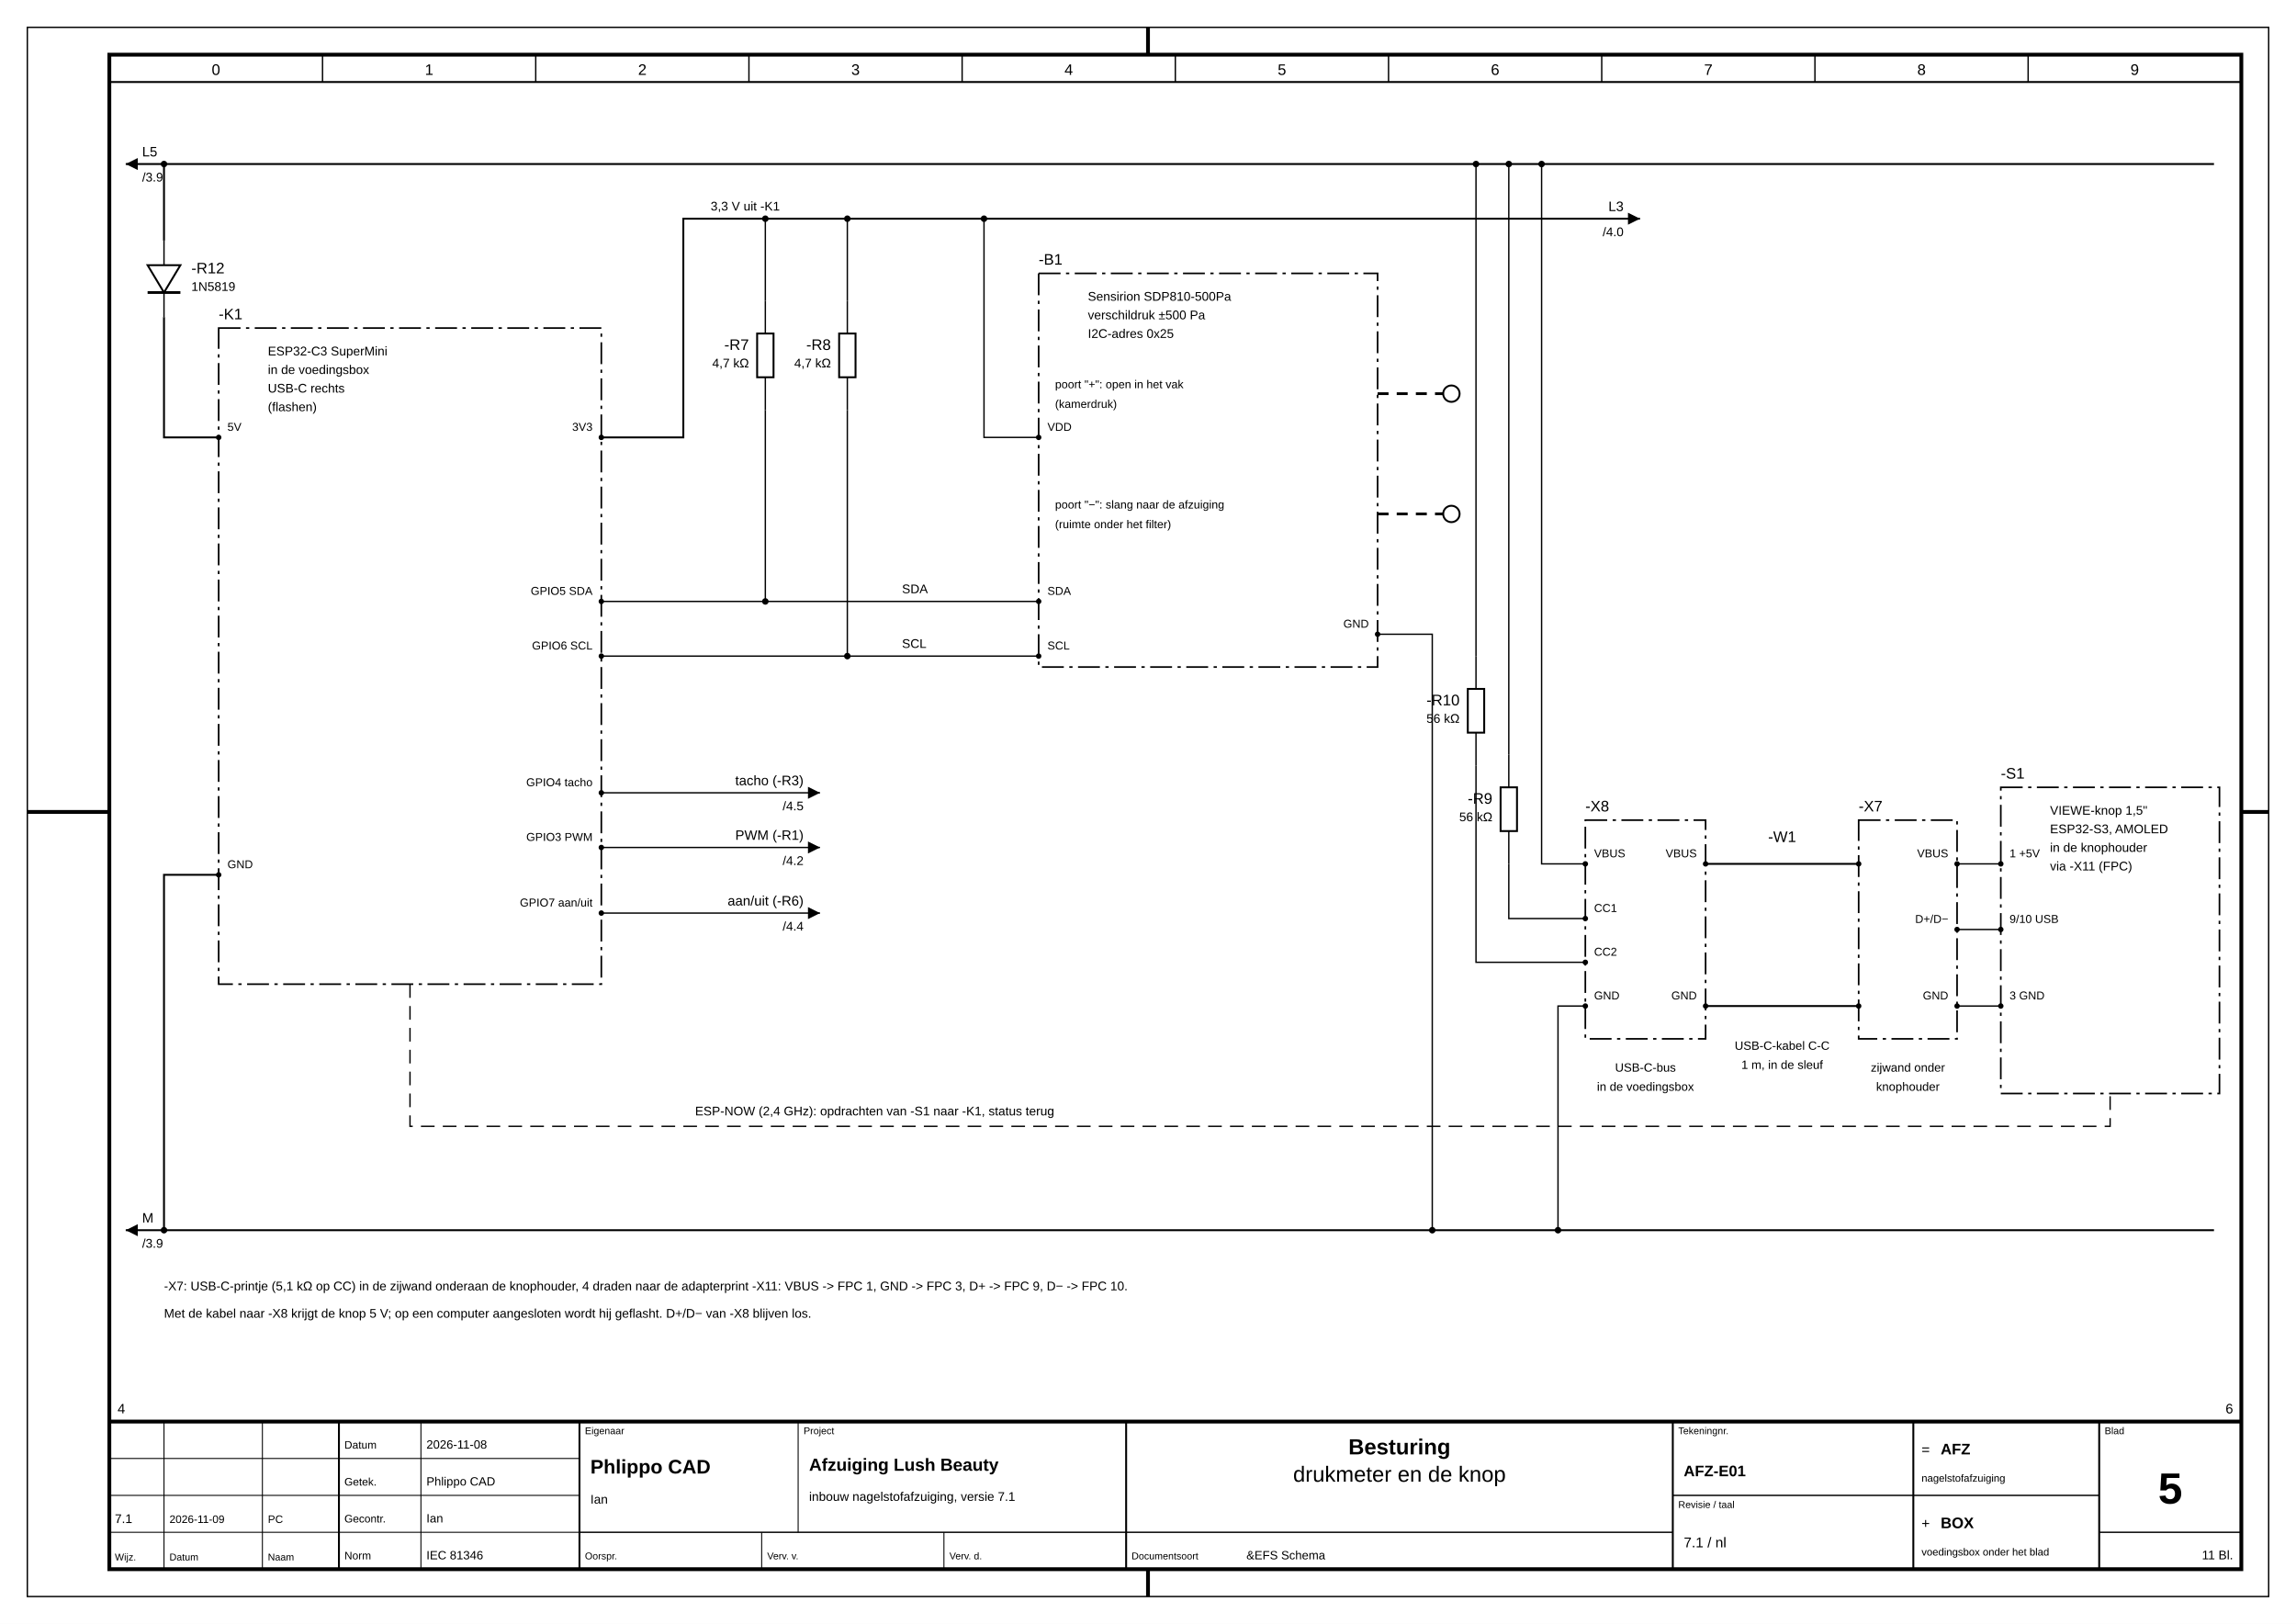
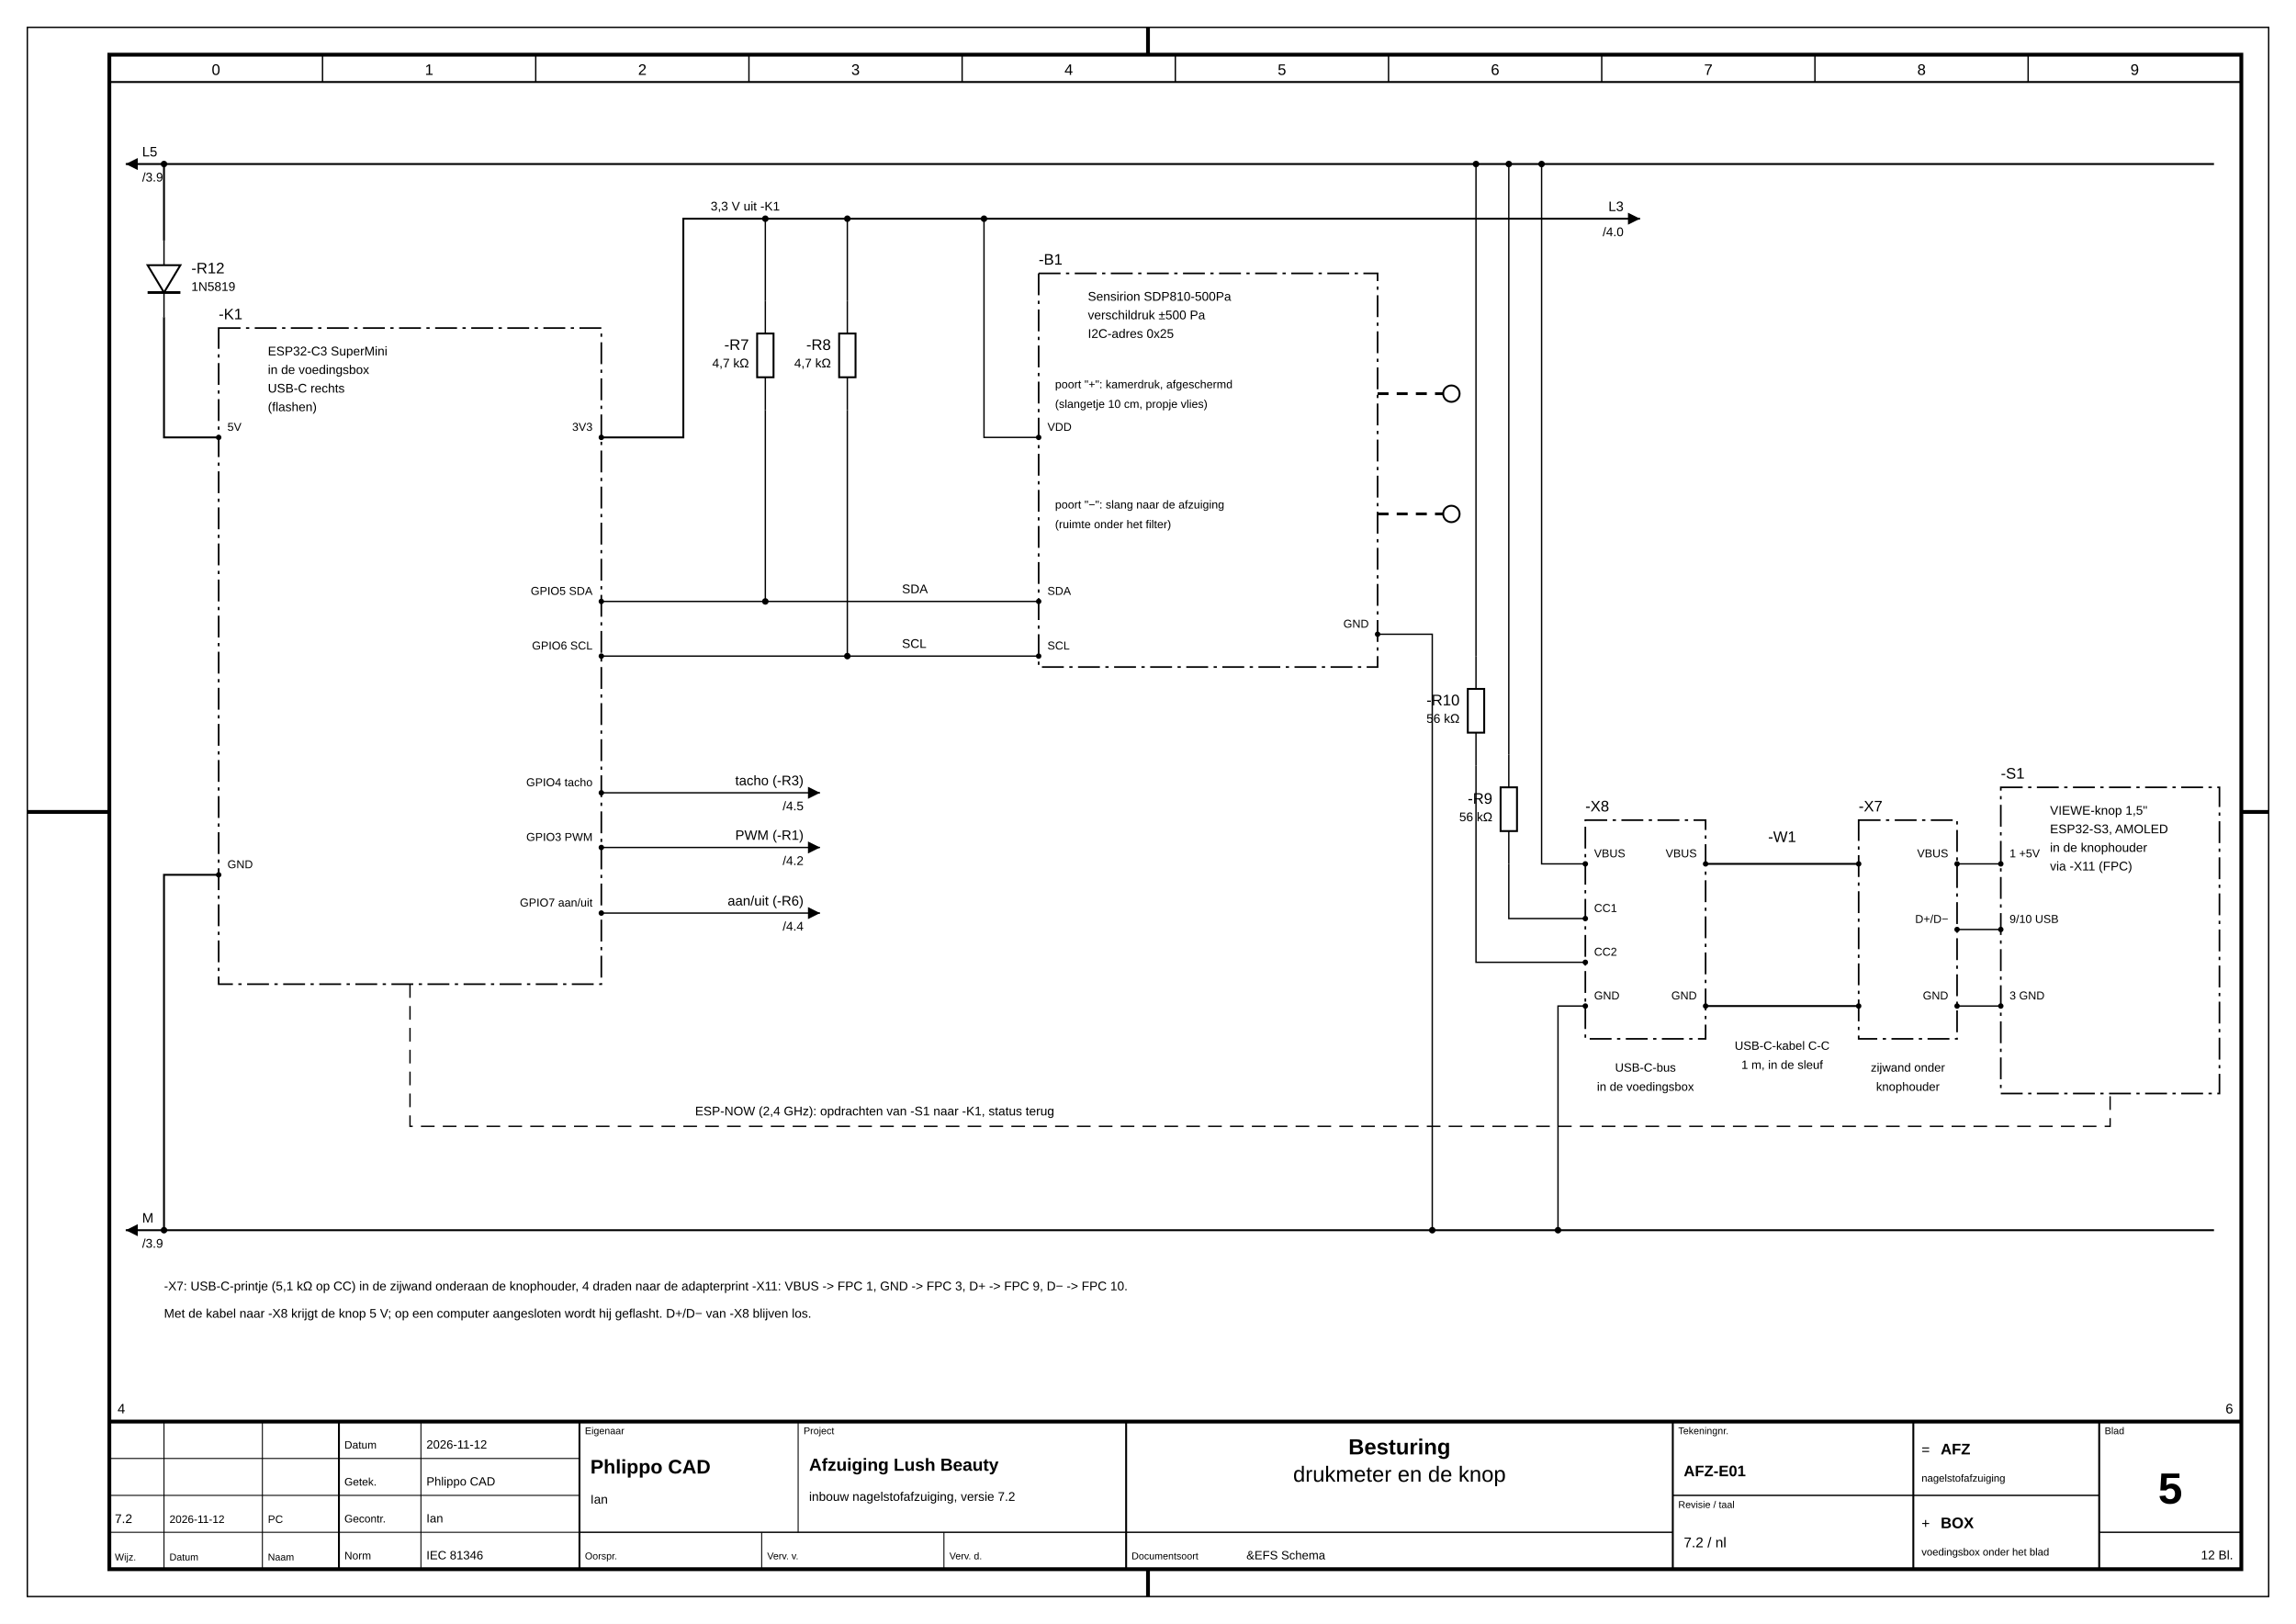
<svg xmlns="http://www.w3.org/2000/svg" viewBox="0 0 420 297" width="420mm" height="297mm" font-family="Arial, Helvetica, sans-serif">
  <rect width="420" height="297" fill="#fff" />
  <rect x="5" y="5" width="410" height="287" fill="none" stroke="#000" stroke-width="0.25" />
  <rect x="20" y="10" width="390" height="277" fill="none" stroke="#000" stroke-width="0.7" />
  <polyline points="210,5 210,10" fill="none" stroke="#000" stroke-width="0.7" />
  <polyline points="210,287 210,292" fill="none" stroke="#000" stroke-width="0.7" />
  <polyline points="5,148.5 20,148.5" fill="none" stroke="#000" stroke-width="0.7" />
  <polyline points="410,148.5 415,148.5" fill="none" stroke="#000" stroke-width="0.7" />
  <polyline points="20,15 410,15" fill="none" stroke="#000" stroke-width="0.35" />
  <text x="39.5" y="13.7" font-size="2.8" text-anchor="middle" fill="#000">0</text>
  <polyline points="59,10 59,15" fill="none" stroke="#000" stroke-width="0.25" />
  <text x="78.5" y="13.7" font-size="2.8" text-anchor="middle" fill="#000">1</text>
  <polyline points="98,10 98,15" fill="none" stroke="#000" stroke-width="0.25" />
  <text x="117.5" y="13.7" font-size="2.8" text-anchor="middle" fill="#000">2</text>
  <polyline points="137,10 137,15" fill="none" stroke="#000" stroke-width="0.25" />
  <text x="156.5" y="13.7" font-size="2.8" text-anchor="middle" fill="#000">3</text>
  <polyline points="176,10 176,15" fill="none" stroke="#000" stroke-width="0.25" />
  <text x="195.5" y="13.7" font-size="2.8" text-anchor="middle" fill="#000">4</text>
  <polyline points="215,10 215,15" fill="none" stroke="#000" stroke-width="0.25" />
  <text x="234.5" y="13.7" font-size="2.8" text-anchor="middle" fill="#000">5</text>
  <polyline points="254,10 254,15" fill="none" stroke="#000" stroke-width="0.25" />
  <text x="273.5" y="13.7" font-size="2.8" text-anchor="middle" fill="#000">6</text>
  <polyline points="293,10 293,15" fill="none" stroke="#000" stroke-width="0.25" />
  <text x="312.5" y="13.7" font-size="2.8" text-anchor="middle" fill="#000">7</text>
  <polyline points="332,10 332,15" fill="none" stroke="#000" stroke-width="0.25" />
  <text x="351.5" y="13.7" font-size="2.8" text-anchor="middle" fill="#000">8</text>
  <polyline points="371,10 371,15" fill="none" stroke="#000" stroke-width="0.25" />
  <text x="390.5" y="13.7" font-size="2.8" text-anchor="middle" fill="#000">9</text>
  <text x="21.5" y="258.5" font-size="2.5" text-anchor="start" fill="#000">4</text>
  <text x="408.5" y="258.5" font-size="2.5" text-anchor="end" fill="#000">6</text>
  <polyline points="20,260 410,260" fill="none" stroke="#000" stroke-width="0.7" />
  <polyline points="20,266.75 62,266.75" fill="none" stroke="#000" stroke-width="0.18" />
  <polyline points="20,273.5 62,273.5" fill="none" stroke="#000" stroke-width="0.18" />
  <polyline points="20,280.25 62,280.25" fill="none" stroke="#000" stroke-width="0.18" />
  <polyline points="30,260 30,287" fill="none" stroke="#000" stroke-width="0.18" />
  <polyline points="48,260 48,287" fill="none" stroke="#000" stroke-width="0.18" />
  <text x="21" y="285.4" font-size="1.8" text-anchor="start" fill="#000">Wijz.</text>
  <text x="31" y="285.4" font-size="1.8" text-anchor="start" fill="#000">Datum</text>
  <text x="49" y="285.4" font-size="1.8" text-anchor="start" fill="#000">Naam</text>
-   <text x="21" y="278.55" font-size="2.3" text-anchor="start" fill="#000">7.1</text>
-   <text x="31" y="278.55" font-size="2" text-anchor="start" fill="#000">2026-11-09</text>
+   <text x="21" y="278.55" font-size="2.3" text-anchor="start" fill="#000">7.2</text>
+   <text x="31" y="278.55" font-size="2" text-anchor="start" fill="#000">2026-11-12</text>
  <text x="49" y="278.55" font-size="2" text-anchor="start" fill="#000">PC</text>
  <polyline points="62,260 62,287" fill="none" stroke="#000" stroke-width="0.35" />
  <polyline points="62,266.75 106,266.75" fill="none" stroke="#000" stroke-width="0.18" />
  <polyline points="62,273.5 106,273.5" fill="none" stroke="#000" stroke-width="0.18" />
  <polyline points="62,280.25 106,280.25" fill="none" stroke="#000" stroke-width="0.18" />
  <polyline points="77,260 77,287" fill="none" stroke="#000" stroke-width="0.18" />
  <text x="63" y="264.95" font-size="2" text-anchor="start" fill="#000">Datum</text>
-   <text x="78" y="264.95" font-size="2.2" text-anchor="start" fill="#000">2026-11-08</text>
+   <text x="78" y="264.95" font-size="2.2" text-anchor="start" fill="#000">2026-11-12</text>
  <text x="63" y="271.7" font-size="2" text-anchor="start" fill="#000">Getek.</text>
  <text x="78" y="271.7" font-size="2.2" text-anchor="start" fill="#000">Phlippo CAD</text>
  <text x="63" y="278.45" font-size="2" text-anchor="start" fill="#000">Gecontr.</text>
  <text x="78" y="278.45" font-size="2.2" text-anchor="start" fill="#000">Ian</text>
  <text x="63" y="285.2" font-size="2" text-anchor="start" fill="#000">Norm</text>
  <text x="78" y="285.2" font-size="2.2" text-anchor="start" fill="#000">IEC 81346</text>
  <polyline points="106,260 106,287" fill="none" stroke="#000" stroke-width="0.35" />
  <polyline points="106,280.25 206,280.25" fill="none" stroke="#000" stroke-width="0.25" />
  <polyline points="146,260 146,280.25" fill="none" stroke="#000" stroke-width="0.18" />
  <text x="107" y="262.3" font-size="1.8" text-anchor="start" fill="#000">Eigenaar</text>
  <text x="108" y="269.5" font-size="3.6" text-anchor="start" fill="#000" font-weight="700">Phlippo CAD</text>
  <text x="108" y="275" font-size="2.3" text-anchor="start" fill="#000">Ian</text>
  <text x="147" y="262.3" font-size="1.8" text-anchor="start" fill="#000">Project</text>
  <text x="148" y="269" font-size="3.2" text-anchor="start" fill="#000" font-weight="700">Afzuiging Lush Beauty</text>
-   <text x="148" y="274.5" font-size="2.3" text-anchor="start" fill="#000">inbouw nagelstofafzuiging, versie 7.1</text>
+   <text x="148" y="274.5" font-size="2.3" text-anchor="start" fill="#000">inbouw nagelstofafzuiging, versie 7.2</text>
  <text x="107" y="285.2" font-size="1.8" text-anchor="start" fill="#000">Oorspr.</text>
  <text x="118" y="285.2" font-size="2" text-anchor="start" fill="#000" />
  <polyline points="139.33,280.25 139.33,287" fill="none" stroke="#000" stroke-width="0.18" />
  <text x="140.33" y="285.2" font-size="1.8" text-anchor="start" fill="#000">Verv. v.</text>
  <text x="151.33" y="285.2" font-size="2" text-anchor="start" fill="#000" />
  <polyline points="172.67,280.25 172.67,287" fill="none" stroke="#000" stroke-width="0.18" />
  <text x="173.67" y="285.2" font-size="1.8" text-anchor="start" fill="#000">Verv. d.</text>
  <text x="184.67" y="285.2" font-size="2" text-anchor="start" fill="#000" />
  <polyline points="206,260 206,287" fill="none" stroke="#000" stroke-width="0.35" />
  <polyline points="206,280.25 306,280.25" fill="none" stroke="#000" stroke-width="0.25" />
  <text x="256" y="266" font-size="4" text-anchor="middle" fill="#000" font-weight="700">Besturing</text>
  <text x="256" y="271" font-size="4" text-anchor="middle" fill="#000">drukmeter en de knop</text>
  <text x="207" y="285.2" font-size="1.8" text-anchor="start" fill="#000">Documentsoort</text>
  <text x="228" y="285.2" font-size="2.2" text-anchor="start" fill="#000">&amp;EFS  Schema</text>
  <polyline points="306,260 306,287" fill="none" stroke="#000" stroke-width="0.35" />
  <polyline points="306,273.5 350,273.5" fill="none" stroke="#000" stroke-width="0.25" />
  <text x="307" y="262.3" font-size="1.8" text-anchor="start" fill="#000">Tekeningnr.</text>
  <text x="308" y="270" font-size="2.8" text-anchor="start" fill="#000" font-weight="700">AFZ-E01</text>
  <text x="307" y="275.8" font-size="1.8" text-anchor="start" fill="#000">Revisie / taal</text>
-   <text x="308" y="283" font-size="2.6" text-anchor="start" fill="#000">7.1 / nl</text>
+   <text x="308" y="283" font-size="2.6" text-anchor="start" fill="#000">7.2 / nl</text>
  <polyline points="350,260 350,287" fill="none" stroke="#000" stroke-width="0.35" />
  <polyline points="350,273.5 384,273.5" fill="none" stroke="#000" stroke-width="0.25" />
  <text x="351.5" y="266" font-size="2.6" text-anchor="start" fill="#000">=</text>
  <text x="355" y="266" font-size="2.8" text-anchor="start" fill="#000" font-weight="700">AFZ</text>
  <text x="351.5" y="271" font-size="1.9" text-anchor="start" fill="#000">nagelstofafzuiging</text>
  <text x="351.5" y="279.5" font-size="2.6" text-anchor="start" fill="#000">+</text>
  <text x="355" y="279.5" font-size="2.8" text-anchor="start" fill="#000" font-weight="700">BOX</text>
  <text x="351.5" y="284.5" font-size="1.9" text-anchor="start" fill="#000">voedingsbox onder het blad</text>
  <polyline points="384,260 384,287" fill="none" stroke="#000" stroke-width="0.35" />
  <polyline points="384,280.25 410,280.25" fill="none" stroke="#000" stroke-width="0.25" />
  <text x="385" y="262.3" font-size="1.8" text-anchor="start" fill="#000">Blad</text>
  <text x="397" y="275" font-size="8" text-anchor="middle" fill="#000" font-weight="700">5</text>
-   <text x="408.5" y="285.2" font-size="2.3" text-anchor="end" fill="#000">11 Bl.</text>
+   <text x="408.5" y="285.2" font-size="2.3" text-anchor="end" fill="#000">12 Bl.</text>
  <polyline points="23,30 405,30" fill="none" stroke="#000" stroke-width="0.35" />
  <polygon points="23,30 25.2,28.9 25.2,31.1" fill="#000" />
  <text x="26" y="28.6" font-size="2.5" text-anchor="start" fill="#000">L5</text>
  <text x="26" y="33.2" font-size="2.3" text-anchor="start" fill="#000">/3.9</text>
  <polyline points="23,225 405,225" fill="none" stroke="#000" stroke-width="0.35" />
  <polygon points="23,225 25.2,223.9 25.2,226.1" fill="#000" />
  <text x="26" y="223.6" font-size="2.5" text-anchor="start" fill="#000">M</text>
  <text x="26" y="228.2" font-size="2.3" text-anchor="start" fill="#000">/3.9</text>
  <rect x="40" y="60" width="70" height="120" fill="none" stroke="#000" stroke-width="0.3" stroke-dasharray="4 1 0.6 1" />
  <text x="40" y="58.4" font-size="2.8" text-anchor="start" fill="#000">-K1</text>
  <text x="49" y="65" font-size="2.3" text-anchor="start" fill="#000">ESP32-C3 SuperMini</text>
  <text x="49" y="68.4" font-size="2.3" text-anchor="start" fill="#000">in de voedingsbox</text>
  <text x="49" y="71.8" font-size="2.3" text-anchor="start" fill="#000">USB-C rechts</text>
  <text x="49" y="75.2" font-size="2.3" text-anchor="start" fill="#000">(flashen)</text>
  <circle cx="40" cy="80" r="0.5" fill="#000" />
  <text x="41.6" y="78.8" font-size="2.1" text-anchor="start" fill="#000">5V</text>
  <circle cx="40" cy="160" r="0.5" fill="#000" />
  <text x="41.6" y="158.8" font-size="2.1" text-anchor="start" fill="#000">GND</text>
  <circle cx="110" cy="80" r="0.5" fill="#000" />
  <text x="108.4" y="78.8" font-size="2.1" text-anchor="end" fill="#000">3V3</text>
  <circle cx="110" cy="110" r="0.5" fill="#000" />
  <text x="108.4" y="108.8" font-size="2.1" text-anchor="end" fill="#000">GPIO5 SDA</text>
  <circle cx="110" cy="120" r="0.5" fill="#000" />
  <text x="108.4" y="118.8" font-size="2.1" text-anchor="end" fill="#000">GPIO6 SCL</text>
  <circle cx="110" cy="145" r="0.5" fill="#000" />
  <text x="108.4" y="143.8" font-size="2.1" text-anchor="end" fill="#000">GPIO4 tacho</text>
  <circle cx="110" cy="155" r="0.5" fill="#000" />
  <text x="108.4" y="153.8" font-size="2.1" text-anchor="end" fill="#000">GPIO3 PWM</text>
  <circle cx="110" cy="167" r="0.5" fill="#000" />
  <text x="108.4" y="165.8" font-size="2.1" text-anchor="end" fill="#000">GPIO7 aan/uit</text>
  <circle cx="30" cy="30" r="0.6" fill="#000" />
  <polyline points="30,30 30,44" fill="none" stroke="#000" stroke-width="0.35" />
  <polyline points="30,44 30,48.5" fill="none" stroke="#000" stroke-width="0.25" />
  <polygon points="27,48.5 33,48.5 30,53.5" fill="none" stroke="#000" stroke-width="0.35" />
  <polyline points="27,53.5 33,53.5" fill="none" stroke="#000" stroke-width="0.5" />
  <polyline points="30,53.5 30,58" fill="none" stroke="#000" stroke-width="0.25" />
  <text x="35" y="50" font-size="2.8" text-anchor="start" fill="#000">-R12</text>
  <text x="35" y="53.2" font-size="2.3" text-anchor="start" fill="#000">1N5819</text>
  <polyline points="30,58 30,80 40,80" fill="none" stroke="#000" stroke-width="0.35" />
  <polyline points="40,160 30,160 30,225" fill="none" stroke="#000" stroke-width="0.35" />
  <circle cx="30" cy="225" r="0.6" fill="#000" />
  <polyline points="110,80 125,80 125,40 300,40" fill="none" stroke="#000" stroke-width="0.35" />
  <polygon points="300,40 297.8,38.9 297.8,41.1" fill="#000" />
  <text x="297" y="38.6" font-size="2.5" text-anchor="end" fill="#000">L3</text>
  <text x="297" y="43.2" font-size="2.3" text-anchor="end" fill="#000">/4.0</text>
  <text x="130" y="38.5" font-size="2.3" text-anchor="start" fill="#000">3,3 V uit -K1</text>
  <polyline points="110,145 150,145" fill="none" stroke="#000" stroke-width="0.25" />
  <polygon points="150,145 147.8,143.9 147.8,146.1" fill="#000" />
  <text x="147" y="143.6" font-size="2.5" text-anchor="end" fill="#000">tacho (-R3)</text>
  <text x="147" y="148.2" font-size="2.3" text-anchor="end" fill="#000">/4.5</text>
  <polyline points="110,155 150,155" fill="none" stroke="#000" stroke-width="0.25" />
  <polygon points="150,155 147.8,153.9 147.8,156.1" fill="#000" />
  <text x="147" y="153.6" font-size="2.5" text-anchor="end" fill="#000">PWM (-R1)</text>
  <text x="147" y="158.2" font-size="2.3" text-anchor="end" fill="#000">/4.2</text>
  <polyline points="110,167 150,167" fill="none" stroke="#000" stroke-width="0.25" />
  <polygon points="150,167 147.8,165.9 147.8,168.1" fill="#000" />
  <text x="147" y="165.6" font-size="2.5" text-anchor="end" fill="#000">aan/uit (-R6)</text>
  <text x="147" y="170.2" font-size="2.3" text-anchor="end" fill="#000">/4.4</text>
  <circle cx="140" cy="40" r="0.6" fill="#000" />
  <polyline points="140,40 140,55" fill="none" stroke="#000" stroke-width="0.25" />
  <polyline points="140,55 140,61" fill="none" stroke="#000" stroke-width="0.25" />
  <rect x="138.5" y="61" width="3" height="8" fill="none" stroke="#000" stroke-width="0.35" />
  <polyline points="140,69 140,75" fill="none" stroke="#000" stroke-width="0.25" />
  <text x="137" y="64" font-size="2.8" text-anchor="end" fill="#000">-R7</text>
  <text x="137" y="67.2" font-size="2.3" text-anchor="end" fill="#000">4,7 kΩ</text>
  <polyline points="140,75 140,110" fill="none" stroke="#000" stroke-width="0.25" />
  <circle cx="140" cy="110" r="0.6" fill="#000" />
  <circle cx="155" cy="40" r="0.6" fill="#000" />
  <polyline points="155,40 155,55" fill="none" stroke="#000" stroke-width="0.25" />
  <polyline points="155,55 155,61" fill="none" stroke="#000" stroke-width="0.25" />
  <rect x="153.5" y="61" width="3" height="8" fill="none" stroke="#000" stroke-width="0.35" />
  <polyline points="155,69 155,75" fill="none" stroke="#000" stroke-width="0.25" />
  <text x="152" y="64" font-size="2.8" text-anchor="end" fill="#000">-R8</text>
  <text x="152" y="67.2" font-size="2.3" text-anchor="end" fill="#000">4,7 kΩ</text>
  <polyline points="155,75 155,120" fill="none" stroke="#000" stroke-width="0.25" />
  <circle cx="155" cy="120" r="0.6" fill="#000" />
  <polyline points="110,110 190,110" fill="none" stroke="#000" stroke-width="0.25" />
  <text x="165" y="108.5" font-size="2.3" text-anchor="start" fill="#000">SDA</text>
  <polyline points="110,120 190,120" fill="none" stroke="#000" stroke-width="0.25" />
  <text x="165" y="118.5" font-size="2.3" text-anchor="start" fill="#000">SCL</text>
  <rect x="190" y="50" width="62" height="72" fill="none" stroke="#000" stroke-width="0.3" stroke-dasharray="4 1 0.6 1" />
  <text x="190" y="48.4" font-size="2.8" text-anchor="start" fill="#000">-B1</text>
  <text x="199" y="55" font-size="2.3" text-anchor="start" fill="#000">Sensirion SDP810-500Pa</text>
  <text x="199" y="58.4" font-size="2.3" text-anchor="start" fill="#000">verschildruk ±500 Pa</text>
  <text x="199" y="61.8" font-size="2.3" text-anchor="start" fill="#000">I2C-adres 0x25</text>
  <circle cx="190" cy="80" r="0.5" fill="#000" />
  <text x="191.6" y="78.8" font-size="2.1" text-anchor="start" fill="#000">VDD</text>
  <circle cx="190" cy="110" r="0.5" fill="#000" />
  <text x="191.6" y="108.8" font-size="2.1" text-anchor="start" fill="#000">SDA</text>
  <circle cx="190" cy="120" r="0.5" fill="#000" />
  <text x="191.6" y="118.8" font-size="2.1" text-anchor="start" fill="#000">SCL</text>
  <circle cx="252" cy="116" r="0.5" fill="#000" />
  <text x="250.4" y="114.8" font-size="2.1" text-anchor="end" fill="#000">GND</text>
  <polyline points="180,40 180,80 190,80" fill="none" stroke="#000" stroke-width="0.25" />
  <circle cx="180" cy="40" r="0.6" fill="#000" />
  <polyline points="252,116 262,116 262,225" fill="none" stroke="#000" stroke-width="0.25" />
  <circle cx="262" cy="225" r="0.6" fill="#000" />
  <polyline points="252,72 264,72" fill="none" stroke="#000" stroke-width="0.5" stroke-dasharray="2 1.5" />
  <circle cx="265.5" cy="72" r="1.5" fill="#fff" stroke="#000" stroke-width="0.35" />
-   <text x="193" y="71" font-size="2.1" text-anchor="start" fill="#000">poort "+": open in het vak</text>
-   <text x="193" y="74.6" font-size="2.1" text-anchor="start" fill="#000">(kamerdruk)</text>
+   <text x="193" y="71" font-size="2.1" text-anchor="start" fill="#000">poort "+": kamerdruk, afgeschermd</text>
+   <text x="193" y="74.6" font-size="2.1" text-anchor="start" fill="#000">(slangetje 10 cm, propje vlies)</text>
  <polyline points="252,94 264,94" fill="none" stroke="#000" stroke-width="0.5" stroke-dasharray="2 1.5" />
  <circle cx="265.5" cy="94" r="1.5" fill="#fff" stroke="#000" stroke-width="0.35" />
  <text x="193" y="93" font-size="2.1" text-anchor="start" fill="#000">poort "−": slang naar de afzuiging</text>
  <text x="193" y="96.6" font-size="2.1" text-anchor="start" fill="#000">(ruimte onder het filter)</text>
  <rect x="290" y="150" width="22" height="40" fill="none" stroke="#000" stroke-width="0.3" stroke-dasharray="4 1 0.6 1" />
  <text x="290" y="148.4" font-size="2.8" text-anchor="start" fill="#000">-X8</text>
  <circle cx="290" cy="158" r="0.5" fill="#000" />
  <text x="291.6" y="156.8" font-size="2.1" text-anchor="start" fill="#000">VBUS</text>
  <circle cx="290" cy="168" r="0.5" fill="#000" />
  <text x="291.6" y="166.8" font-size="2.1" text-anchor="start" fill="#000">CC1</text>
  <circle cx="290" cy="176" r="0.5" fill="#000" />
  <text x="291.6" y="174.8" font-size="2.1" text-anchor="start" fill="#000">CC2</text>
  <circle cx="290" cy="184" r="0.5" fill="#000" />
  <text x="291.6" y="182.8" font-size="2.1" text-anchor="start" fill="#000">GND</text>
  <circle cx="312" cy="158" r="0.5" fill="#000" />
  <text x="310.4" y="156.8" font-size="2.1" text-anchor="end" fill="#000">VBUS</text>
  <circle cx="312" cy="184" r="0.5" fill="#000" />
  <text x="310.4" y="182.8" font-size="2.1" text-anchor="end" fill="#000">GND</text>
  <text x="301" y="196" font-size="2.2" text-anchor="middle" fill="#000">USB-C-bus</text>
  <text x="301" y="199.5" font-size="2.2" text-anchor="middle" fill="#000">in de voedingsbox</text>
  <circle cx="282" cy="30" r="0.6" fill="#000" />
  <polyline points="282,30 282,158 290,158" fill="none" stroke="#000" stroke-width="0.25" />
  <circle cx="276" cy="30" r="0.6" fill="#000" />
  <polyline points="276,30 276,138" fill="none" stroke="#000" stroke-width="0.25" />
  <polyline points="276,138 276,144" fill="none" stroke="#000" stroke-width="0.25" />
  <rect x="274.5" y="144" width="3" height="8" fill="none" stroke="#000" stroke-width="0.35" />
  <polyline points="276,152 276,158" fill="none" stroke="#000" stroke-width="0.25" />
  <text x="273" y="147" font-size="2.8" text-anchor="end" fill="#000">-R9</text>
  <text x="273" y="150.2" font-size="2.3" text-anchor="end" fill="#000">56 kΩ</text>
  <polyline points="276,158 276,168 290,168" fill="none" stroke="#000" stroke-width="0.25" />
  <circle cx="270" cy="30" r="0.6" fill="#000" />
  <polyline points="270,30 270,120" fill="none" stroke="#000" stroke-width="0.25" />
  <polyline points="270,120 270,126" fill="none" stroke="#000" stroke-width="0.25" />
  <rect x="268.5" y="126" width="3" height="8" fill="none" stroke="#000" stroke-width="0.35" />
  <polyline points="270,134 270,140" fill="none" stroke="#000" stroke-width="0.25" />
  <text x="267" y="129" font-size="2.8" text-anchor="end" fill="#000">-R10</text>
  <text x="267" y="132.2" font-size="2.3" text-anchor="end" fill="#000">56 kΩ</text>
  <polyline points="270,140 270,176 290,176" fill="none" stroke="#000" stroke-width="0.25" />
  <polyline points="290,184 285,184 285,225" fill="none" stroke="#000" stroke-width="0.25" />
  <circle cx="285" cy="225" r="0.6" fill="#000" />
  <polyline points="312,158 340,158" fill="none" stroke="#000" stroke-width="0.35" />
  <polyline points="312,184 340,184" fill="none" stroke="#000" stroke-width="0.35" />
  <text x="326" y="154" font-size="2.8" text-anchor="middle" fill="#000">-W1</text>
  <text x="326" y="192" font-size="2.2" text-anchor="middle" fill="#000">USB-C-kabel C-C</text>
  <text x="326" y="195.5" font-size="2.2" text-anchor="middle" fill="#000">1 m, in de sleuf</text>
  <rect x="340" y="150" width="18" height="40" fill="none" stroke="#000" stroke-width="0.3" stroke-dasharray="4 1 0.6 1" />
  <text x="340" y="148.4" font-size="2.8" text-anchor="start" fill="#000">-X7</text>
  <circle cx="340" cy="158" r="0.5" fill="#000" />
  <text x="341.6" y="156.8" font-size="2.1" text-anchor="start" fill="#000" />
  <circle cx="340" cy="184" r="0.5" fill="#000" />
  <text x="341.6" y="182.8" font-size="2.1" text-anchor="start" fill="#000" />
  <circle cx="358" cy="158" r="0.5" fill="#000" />
  <text x="356.4" y="156.8" font-size="2.1" text-anchor="end" fill="#000">VBUS</text>
  <circle cx="358" cy="170" r="0.5" fill="#000" />
  <text x="356.4" y="168.8" font-size="2.1" text-anchor="end" fill="#000">D+/D−</text>
  <circle cx="358" cy="184" r="0.5" fill="#000" />
  <text x="356.4" y="182.8" font-size="2.1" text-anchor="end" fill="#000">GND</text>
  <text x="349" y="196" font-size="2.2" text-anchor="middle" fill="#000">zijwand onder</text>
  <text x="349" y="199.5" font-size="2.2" text-anchor="middle" fill="#000">knophouder</text>
  <rect x="366" y="144" width="40" height="56" fill="none" stroke="#000" stroke-width="0.3" stroke-dasharray="4 1 0.6 1" />
  <text x="366" y="142.4" font-size="2.8" text-anchor="start" fill="#000">-S1</text>
  <text x="375" y="149" font-size="2.3" text-anchor="start" fill="#000">VIEWE-knop 1,5"</text>
  <text x="375" y="152.4" font-size="2.3" text-anchor="start" fill="#000">ESP32-S3, AMOLED</text>
  <text x="375" y="155.8" font-size="2.3" text-anchor="start" fill="#000">in de knophouder</text>
  <text x="375" y="159.2" font-size="2.3" text-anchor="start" fill="#000">via -X11 (FPC)</text>
  <circle cx="366" cy="158" r="0.5" fill="#000" />
  <text x="367.6" y="156.8" font-size="2.1" text-anchor="start" fill="#000">1 +5V</text>
  <circle cx="366" cy="170" r="0.5" fill="#000" />
  <text x="367.6" y="168.8" font-size="2.1" text-anchor="start" fill="#000">9/10 USB</text>
  <circle cx="366" cy="184" r="0.5" fill="#000" />
  <text x="367.6" y="182.8" font-size="2.1" text-anchor="start" fill="#000">3 GND</text>
  <polyline points="358,158 366,158" fill="none" stroke="#000" stroke-width="0.25" />
  <polyline points="358,170 366,170" fill="none" stroke="#000" stroke-width="0.25" />
  <polyline points="358,184 366,184" fill="none" stroke="#000" stroke-width="0.25" />
  <polyline points="75,180 75,206 386,206 386,200" fill="none" stroke="#000" stroke-width="0.25" stroke-dasharray="2.5 1.5" />
  <text x="160" y="204" font-size="2.3" text-anchor="middle" fill="#000">ESP-NOW (2,4 GHz): opdrachten van -S1 naar -K1, status terug</text>
  <text x="30" y="236" font-size="2.3" text-anchor="start" fill="#000">-X7: USB-C-printje (5,1 kΩ op CC) in de zijwand onderaan de knophouder, 4 draden naar de adapterprint -X11: VBUS -&gt; FPC 1, GND -&gt; FPC 3, D+ -&gt; FPC 9, D− -&gt; FPC 10.</text>
  <text x="30" y="241" font-size="2.3" text-anchor="start" fill="#000">Met de kabel naar -X8 krijgt de knop 5 V; op een computer aangesloten wordt hij geflasht. D+/D− van -X8 blijven los.</text>
</svg>
